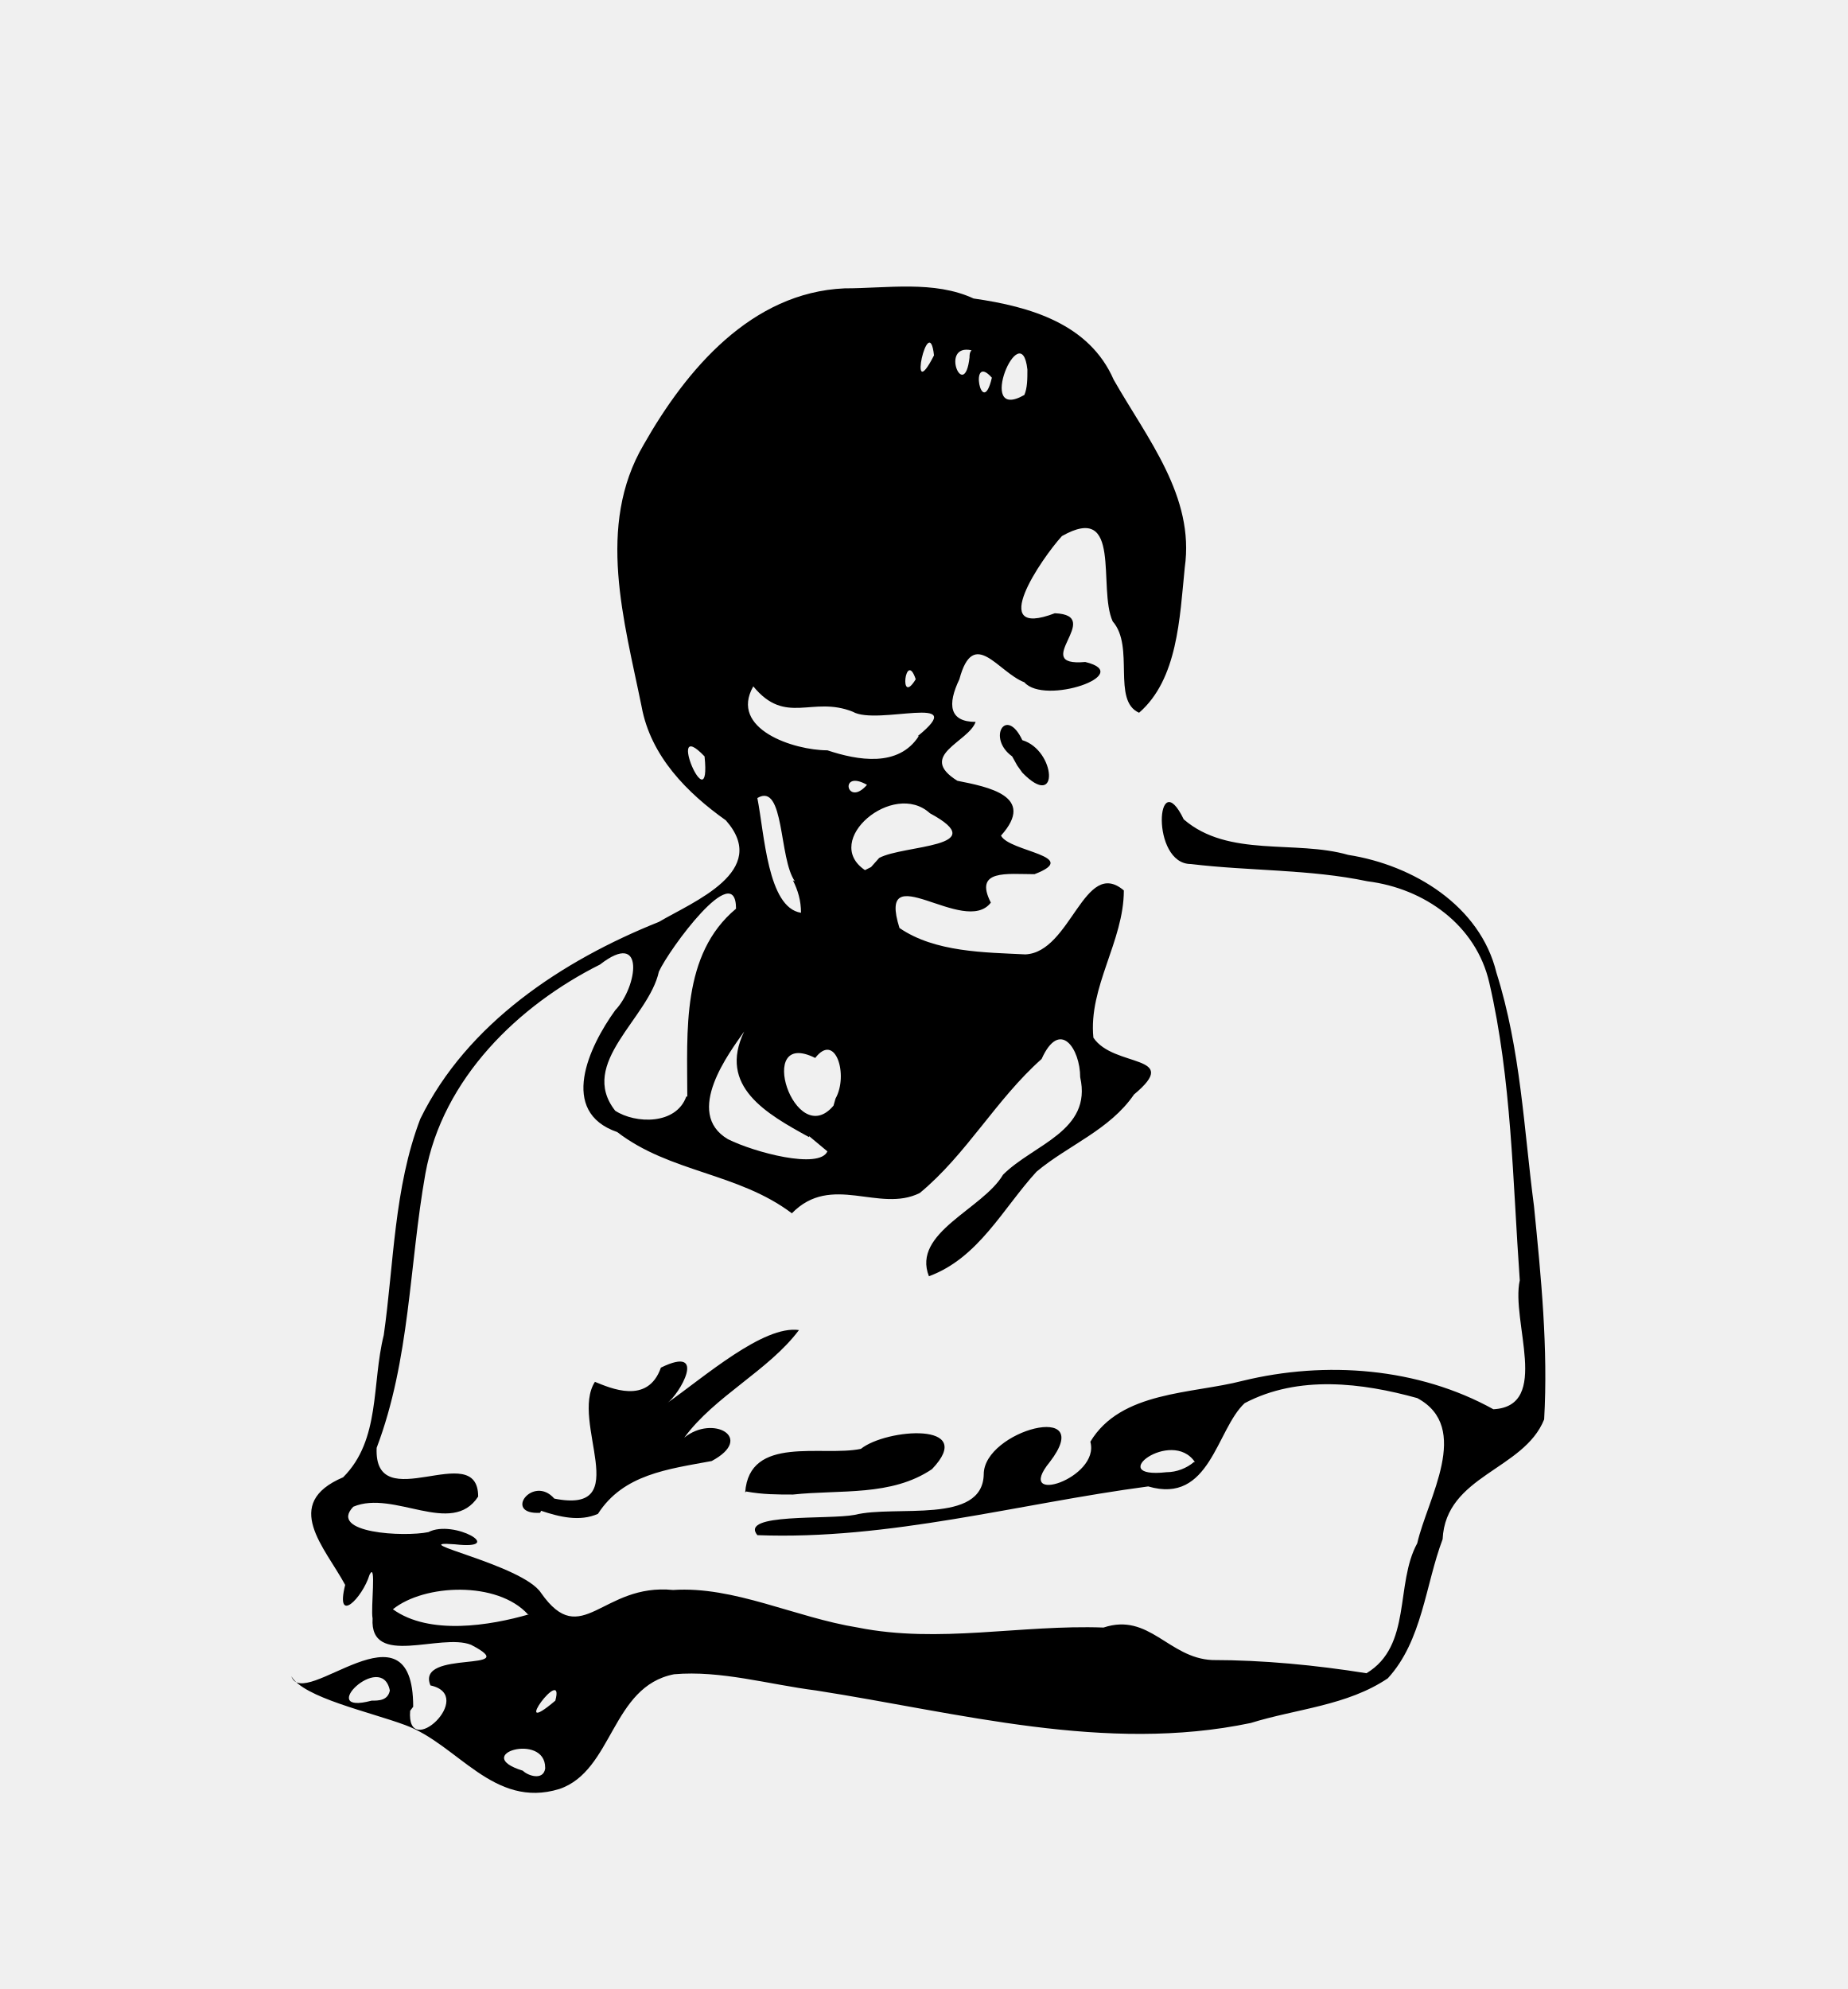
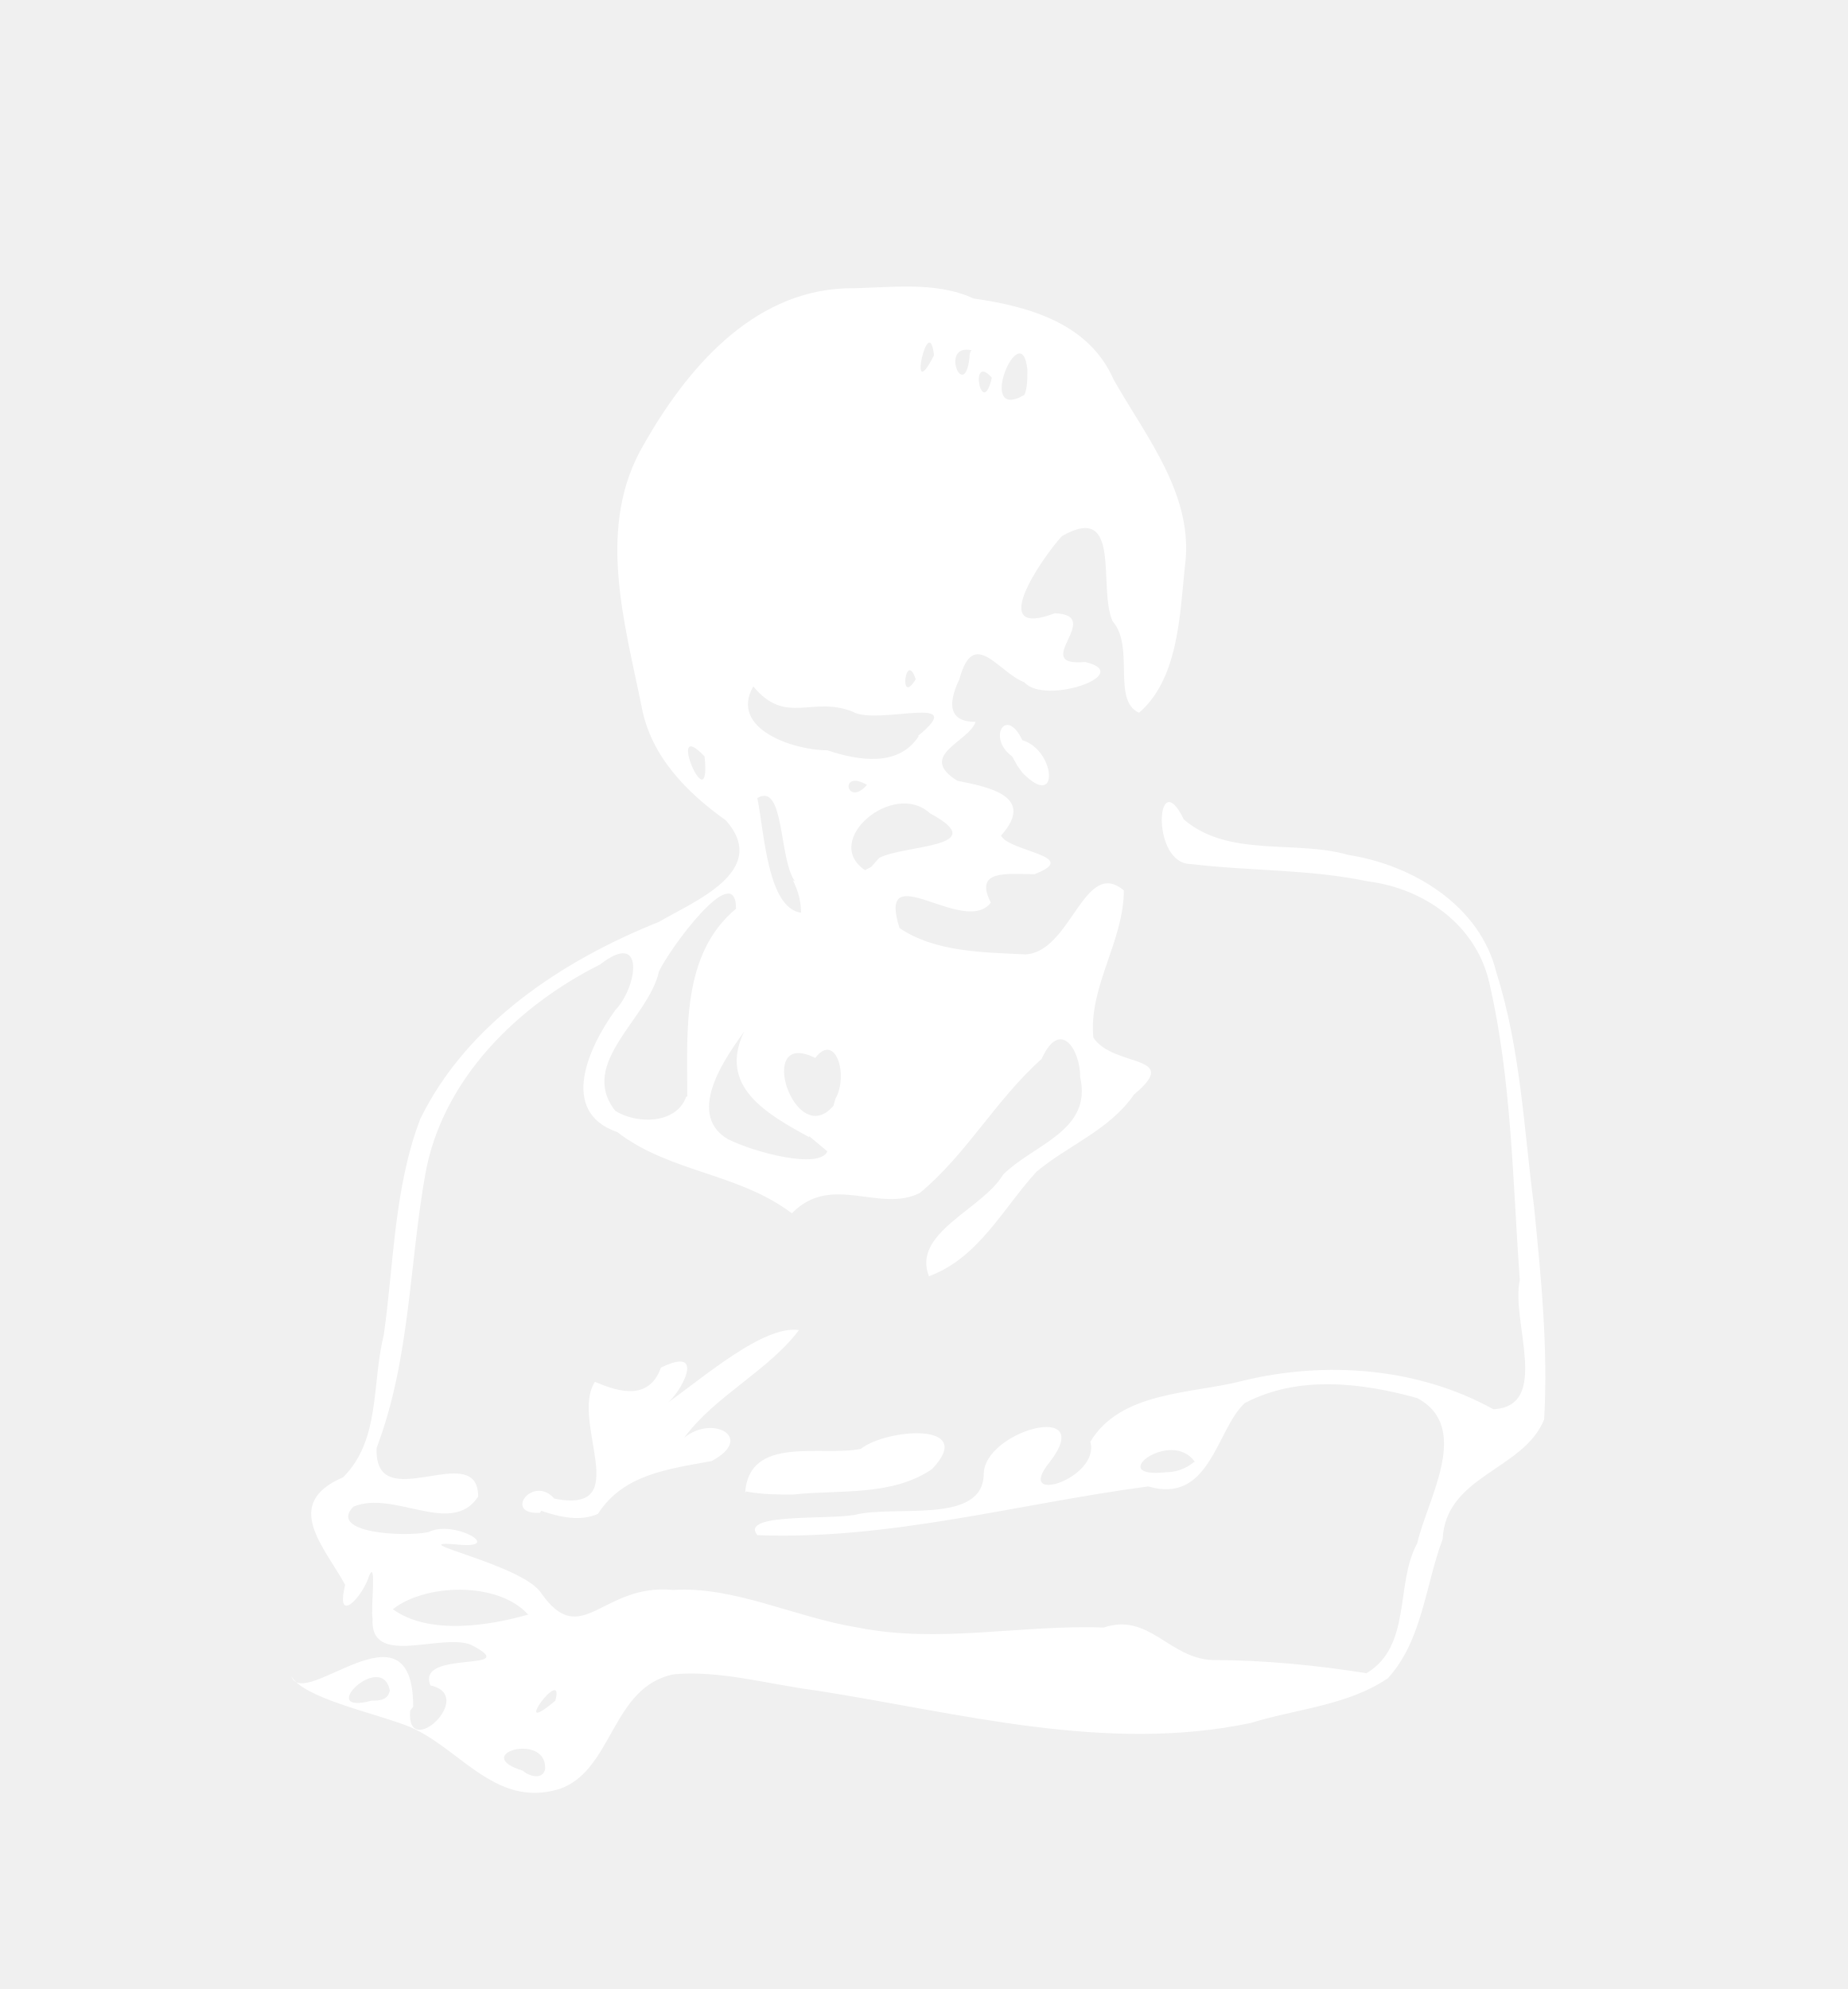
<svg xmlns="http://www.w3.org/2000/svg" width="182" height="195.9">
-   <path d="M40.4 168.5c-.4 5 6.6-1.5 2-2.5-1.5-3.6 9.4-1.2 4-4-3-1.2-10 2.3-9.7-2.6-.2-1 .4-5.7-.3-4.3-.7 2.3-3.4 5-2.4 1-2-3.7-6.3-8-.2-10.6 3.7-3.7 2.8-9.2 4-14 1-7 1-14.5 3.6-21.3 4.6-9.4 14-15.6 23.5-19.4 3.4-2 11-5 6.6-10-3.8-2.7-7.4-6.3-8.3-11.2-1.7-8.4-4.5-17.8.2-25.8 4.2-7.4 10.6-15 19.8-15.4 4.2 0 8.8-.8 12.7 1 5.6.8 11.4 2.5 13.8 8 3.3 5.8 8 11.5 7 18.5-.5 5-.7 11-4.5 14.3-2.7-1.2-.4-6.5-2.6-9-1.5-3.3 1-11.8-5-8.4-2 2.2-7.5 10.2-.7 7.6 5 .2-2.6 5.3 3 4.8 5 1.2-4 4.3-6 2-2.6-1-5-5.5-6.4-.3-1.2 2.5-1 4.2 1.6 4.2-.7 2-5.8 3.3-1.8 5.8 3 .6 7.8 1.5 4.3 5.4.8 1.6 8 2 3.3 3.8-2.7 0-6-.5-4.3 2.8-2.6 3.4-11.3-4.8-9 2.5 3.5 2.4 8.4 2.4 12.4 2.6 4.5-.2 5.8-9.6 9.7-6.3 0 5-3.5 9.5-3 14.5 2 3 8.8 1.6 4 5.6-2.4 3.5-6.5 5-9.6 7.6-3.3 3.6-5.7 8.5-10.6 10.3-1.7-4.3 5.3-6.6 7.3-10 3-3 8.8-4.3 7.6-9.6 0-2.8-2-5.8-3.8-1.8-4.5 4-7.4 9.4-12 13.2-4 2-8.7-2-12.6 2-5.3-4-12-4-17.2-8-5.8-2-2.8-8.4-.2-12 2.2-2.3 3-8-1.5-4.5-8 4-15.5 11.2-17.2 20.6-1.6 9-1.5 18.3-4.8 27-.3 7 10-1 10 4.8-2.6 4-8.3-.7-12.3 1-2.5 2.6 5 3 7.4 2.5 2.5-1.3 7.8 1.8 2.6 1.2-5.3-.4 6.7 2 8.5 4.8 4 5.7 6-1 13-.3 6-.4 12 2.7 18.2 3.7 8 1.6 16-.3 24.2 0 4.5-1.5 6.4 3 10.7 3.2 5 0 10.2.5 15.2 1.3 4.5-2.7 2.8-8.8 5-12.8 1-4.4 5.4-11.4 0-14.3-5.4-1.5-11.7-2.3-17 .5-2.8 2.6-3.4 10-9.5 8.2-12.8 1.7-25.5 5.3-38.5 4.8-1.8-2.2 7-1.5 9.6-2 4-1 12.6 1 12.7-4 0-4.3 11.2-7.3 6.5-1.2-3.6 4.4 5 1.6 4-2 3-5 10-4.7 15-6 8.2-2 17.3-1.3 24.7 2.8 5.7-.3 1.7-8.7 2.6-12.7-.7-9.8-.8-19.8-3-29.3-1.3-5.7-6.4-9.3-12-10-5.7-1.2-11.6-1-17.4-1.7-4 0-3.4-10-.7-4.4 4.4 3.8 11 2 16.2 3.5 6.4 1 13 5 14.6 11.6 2.4 7.6 2.7 15.4 3.7 23 .7 7 1.4 14 1 21-2 5-9.7 5.5-10 11.8-1.7 4.5-2 10-5.4 13.7-4 2.7-9 3-13.5 4.4-14.3 3-28.7-1-42.8-3.2-4.7-.6-9.4-2-14-1.6-6.2 1.2-6 9.5-11.3 11.3-6.5 2-10-4.4-15.2-6.3-3.5-1.3-10-2.7-11.2-4.8 1.2 3.5 12-8 12 3zm13.3 5.6c0-3.5-7.4-1.3-2.2.3.5.5 2 1 2.2-.2zm1-6.6c1-3.7-4.7 4 0 0zm-16.3-1c-.8-4-7.4 2.5-1.8 1 .7 0 1.6 0 1.8-1zM52 159c-3-3.3-10.2-3-13.3-.5 3.6 2.6 9.6 1.6 13.4.5zm65.7-15c-2.3-3.4-9 1.7-2.8 1 1 0 2-.4 2.7-1zm-38-32c-4.2-2.3-9-5-6.4-10.4-1.4 2-6 8-1.6 10.6 2.6 1.3 9 3 9.8 1.2l-1.8-1.5zm-12-4c0-6.4-.6-14 4.8-18.5 0-5-6.6 4-7.6 6.2-1 4.6-8 9-4.3 13.7 2 1.3 6 1.4 7-1.4zm14.6.2c1.3-2.3 0-6.6-2-4-6-3-2 9.2 1.8 4.7zm-4-21.4c-1.6-2.2-1-9.8-3.7-8.2.7 3.5 1 10.8 4.3 11.3 0-1.2-.3-2.2-.8-3.2zm8.3-2.3c2.4-1.3 11.3-1 5-4.4-3.6-3.3-10.7 2.7-6.4 5.6l.6-.3zm-1.2-7.2c-2.8-1.6-2 2.3 0 0zm-16-2.8c-4-4.2.7 6.8 0 0zm21-2c5.3-4.3-4-1-6.4-2.4-4-1.6-6.6 1.4-9.8-2.5-2.4 4.2 4 6.3 7.3 6.3 3 1 7 1.7 9-1.4zm-.2-5.6c-1-3-1.7 2.8 0 0zm11-30.5c-.6-5.5-5.2 5.3-.3 2.5.3-.7.3-1.6.3-2.5zm-3.5.8c-2.3-2.6-1 4.3 0 0zm-2-2.7c-3.2-.7-.7 5.2-.2.7 0-.2 0-.5.2-.7zM92 35c-.5-4.6-2.7 5.3 0 0zM53.2 149c-3.7.2-.7-3.8 1.4-1.4 8 1.6 1.5-7.6 4-11.5 1.5.6 5.2 2.3 6.5-1.4 4.7-2.3 1.8 2.7.6 3.5 3.7-2.6 9.5-7.7 13-7.2-3 4-8.3 6.5-11.3 10.6 2.8-2.3 7 0 2.7 2.3-4.3.8-8.7 1.3-11.2 5.2-1.8.8-3.8.3-5.6-.3zm20.2-2c.4-5.7 7.6-3.5 11.4-4.3 2.5-2 11.5-2.7 7 2-4 2.7-9 2-13.7 2.5-1.5 0-3 0-4.6-.3zm26.3-72.5c-2.5-1.8-.6-5 1-1.6 3.3 1 3.7 7 0 3.2l-.5-.7z" />
+   <path d="M40.4 168.5c-.4 5 6.6-1.5 2-2.5-1.5-3.6 9.4-1.2 4-4-3-1.2-10 2.3-9.7-2.6-.2-1 .4-5.7-.3-4.3-.7 2.3-3.4 5-2.4 1-2-3.7-6.3-8-.2-10.6 3.7-3.7 2.8-9.2 4-14 1-7 1-14.5 3.6-21.3 4.6-9.4 14-15.6 23.5-19.4 3.4-2 11-5 6.6-10-3.8-2.7-7.4-6.3-8.3-11.2-1.7-8.4-4.5-17.8.2-25.8 4.2-7.4 10.6-15 19.8-15.4 4.2 0 8.8-.8 12.7 1 5.6.8 11.4 2.5 13.8 8 3.3 5.8 8 11.5 7 18.5-.5 5-.7 11-4.5 14.3-2.7-1.2-.4-6.5-2.6-9-1.5-3.3 1-11.8-5-8.4-2 2.2-7.5 10.2-.7 7.6 5 .2-2.6 5.3 3 4.8 5 1.2-4 4.3-6 2-2.6-1-5-5.5-6.4-.3-1.2 2.5-1 4.2 1.6 4.2-.7 2-5.8 3.3-1.8 5.8 3 .6 7.8 1.5 4.3 5.4.8 1.6 8 2 3.3 3.8-2.7 0-6-.5-4.3 2.8-2.6 3.4-11.3-4.8-9 2.5 3.5 2.4 8.4 2.4 12.4 2.6 4.5-.2 5.8-9.6 9.7-6.3 0 5-3.5 9.5-3 14.5 2 3 8.8 1.6 4 5.6-2.4 3.5-6.5 5-9.6 7.6-3.3 3.6-5.7 8.5-10.6 10.3-1.7-4.3 5.3-6.6 7.3-10 3-3 8.8-4.3 7.6-9.6 0-2.8-2-5.8-3.8-1.8-4.5 4-7.4 9.4-12 13.2-4 2-8.7-2-12.6 2-5.3-4-12-4-17.2-8-5.8-2-2.8-8.4-.2-12 2.2-2.3 3-8-1.5-4.5-8 4-15.5 11.2-17.2 20.6-1.6 9-1.5 18.3-4.8 27-.3 7 10-1 10 4.8-2.6 4-8.3-.7-12.3 1-2.5 2.6 5 3 7.4 2.5 2.5-1.3 7.8 1.8 2.6 1.2-5.3-.4 6.7 2 8.5 4.8 4 5.7 6-1 13-.3 6-.4 12 2.7 18.2 3.7 8 1.6 16-.3 24.2 0 4.5-1.5 6.4 3 10.7 3.2 5 0 10.2.5 15.2 1.3 4.5-2.7 2.8-8.8 5-12.8 1-4.4 5.4-11.4 0-14.3-5.4-1.5-11.7-2.3-17 .5-2.8 2.6-3.4 10-9.5 8.2-12.8 1.7-25.5 5.3-38.5 4.8-1.8-2.2 7-1.5 9.6-2 4-1 12.6 1 12.7-4 0-4.3 11.2-7.3 6.5-1.2-3.6 4.4 5 1.6 4-2 3-5 10-4.7 15-6 8.2-2 17.3-1.3 24.7 2.8 5.7-.3 1.7-8.7 2.6-12.7-.7-9.8-.8-19.8-3-29.3-1.3-5.7-6.4-9.3-12-10-5.7-1.2-11.6-1-17.4-1.7-4 0-3.4-10-.7-4.4 4.4 3.8 11 2 16.2 3.5 6.4 1 13 5 14.6 11.6 2.4 7.6 2.7 15.4 3.7 23 .7 7 1.4 14 1 21-2 5-9.7 5.5-10 11.8-1.7 4.5-2 10-5.4 13.7-4 2.7-9 3-13.5 4.4-14.3 3-28.7-1-42.8-3.2-4.7-.6-9.4-2-14-1.6-6.2 1.2-6 9.5-11.3 11.3-6.5 2-10-4.4-15.2-6.3-3.5-1.3-10-2.7-11.2-4.8 1.2 3.5 12-8 12 3zm13.3 5.6c0-3.5-7.4-1.3-2.2.3.5.5 2 1 2.2-.2zm1-6.6c1-3.7-4.7 4 0 0zm-16.3-1c-.8-4-7.4 2.5-1.8 1 .7 0 1.6 0 1.8-1zM52 159c-3-3.3-10.2-3-13.3-.5 3.6 2.6 9.6 1.6 13.4.5zm65.7-15c-2.3-3.4-9 1.7-2.8 1 1 0 2-.4 2.7-1zm-38-32c-4.2-2.3-9-5-6.4-10.4-1.4 2-6 8-1.6 10.6 2.6 1.3 9 3 9.8 1.2l-1.8-1.5zm-12-4c0-6.4-.6-14 4.8-18.5 0-5-6.6 4-7.6 6.2-1 4.6-8 9-4.3 13.7 2 1.3 6 1.4 7-1.4zm14.6.2c1.3-2.3 0-6.6-2-4-6-3-2 9.2 1.8 4.7zm-4-21.4c-1.6-2.2-1-9.8-3.7-8.2.7 3.5 1 10.8 4.3 11.3 0-1.2-.3-2.2-.8-3.2zm8.3-2.3c2.4-1.3 11.3-1 5-4.4-3.6-3.3-10.7 2.7-6.4 5.6l.6-.3zm-1.2-7.2c-2.8-1.6-2 2.3 0 0zm-16-2.8c-4-4.2.7 6.8 0 0zm21-2c5.3-4.3-4-1-6.4-2.4-4-1.6-6.6 1.4-9.8-2.5-2.4 4.2 4 6.3 7.3 6.3 3 1 7 1.7 9-1.4zm-.2-5.6c-1-3-1.7 2.8 0 0zm11-30.5c-.6-5.5-5.2 5.3-.3 2.5.3-.7.3-1.6.3-2.5zm-3.5.8c-2.3-2.6-1 4.3 0 0zm-2-2.7c-3.2-.7-.7 5.2-.2.7 0-.2 0-.5.2-.7zM92 35c-.5-4.6-2.7 5.3 0 0zM53.2 149c-3.7.2-.7-3.8 1.4-1.4 8 1.6 1.5-7.6 4-11.5 1.5.6 5.2 2.3 6.5-1.4 4.7-2.3 1.8 2.7.6 3.5 3.7-2.6 9.5-7.7 13-7.2-3 4-8.3 6.5-11.3 10.6 2.8-2.3 7 0 2.7 2.3-4.3.8-8.7 1.3-11.2 5.2-1.8.8-3.8.3-5.6-.3zm20.2-2c.4-5.7 7.6-3.5 11.4-4.3 2.5-2 11.5-2.7 7 2-4 2.7-9 2-13.7 2.5-1.5 0-3 0-4.6-.3zm26.3-72.5c-2.5-1.8-.6-5 1-1.6 3.3 1 3.7 7 0 3.2l-.5-.7z" fill="#fff" />
</svg>
